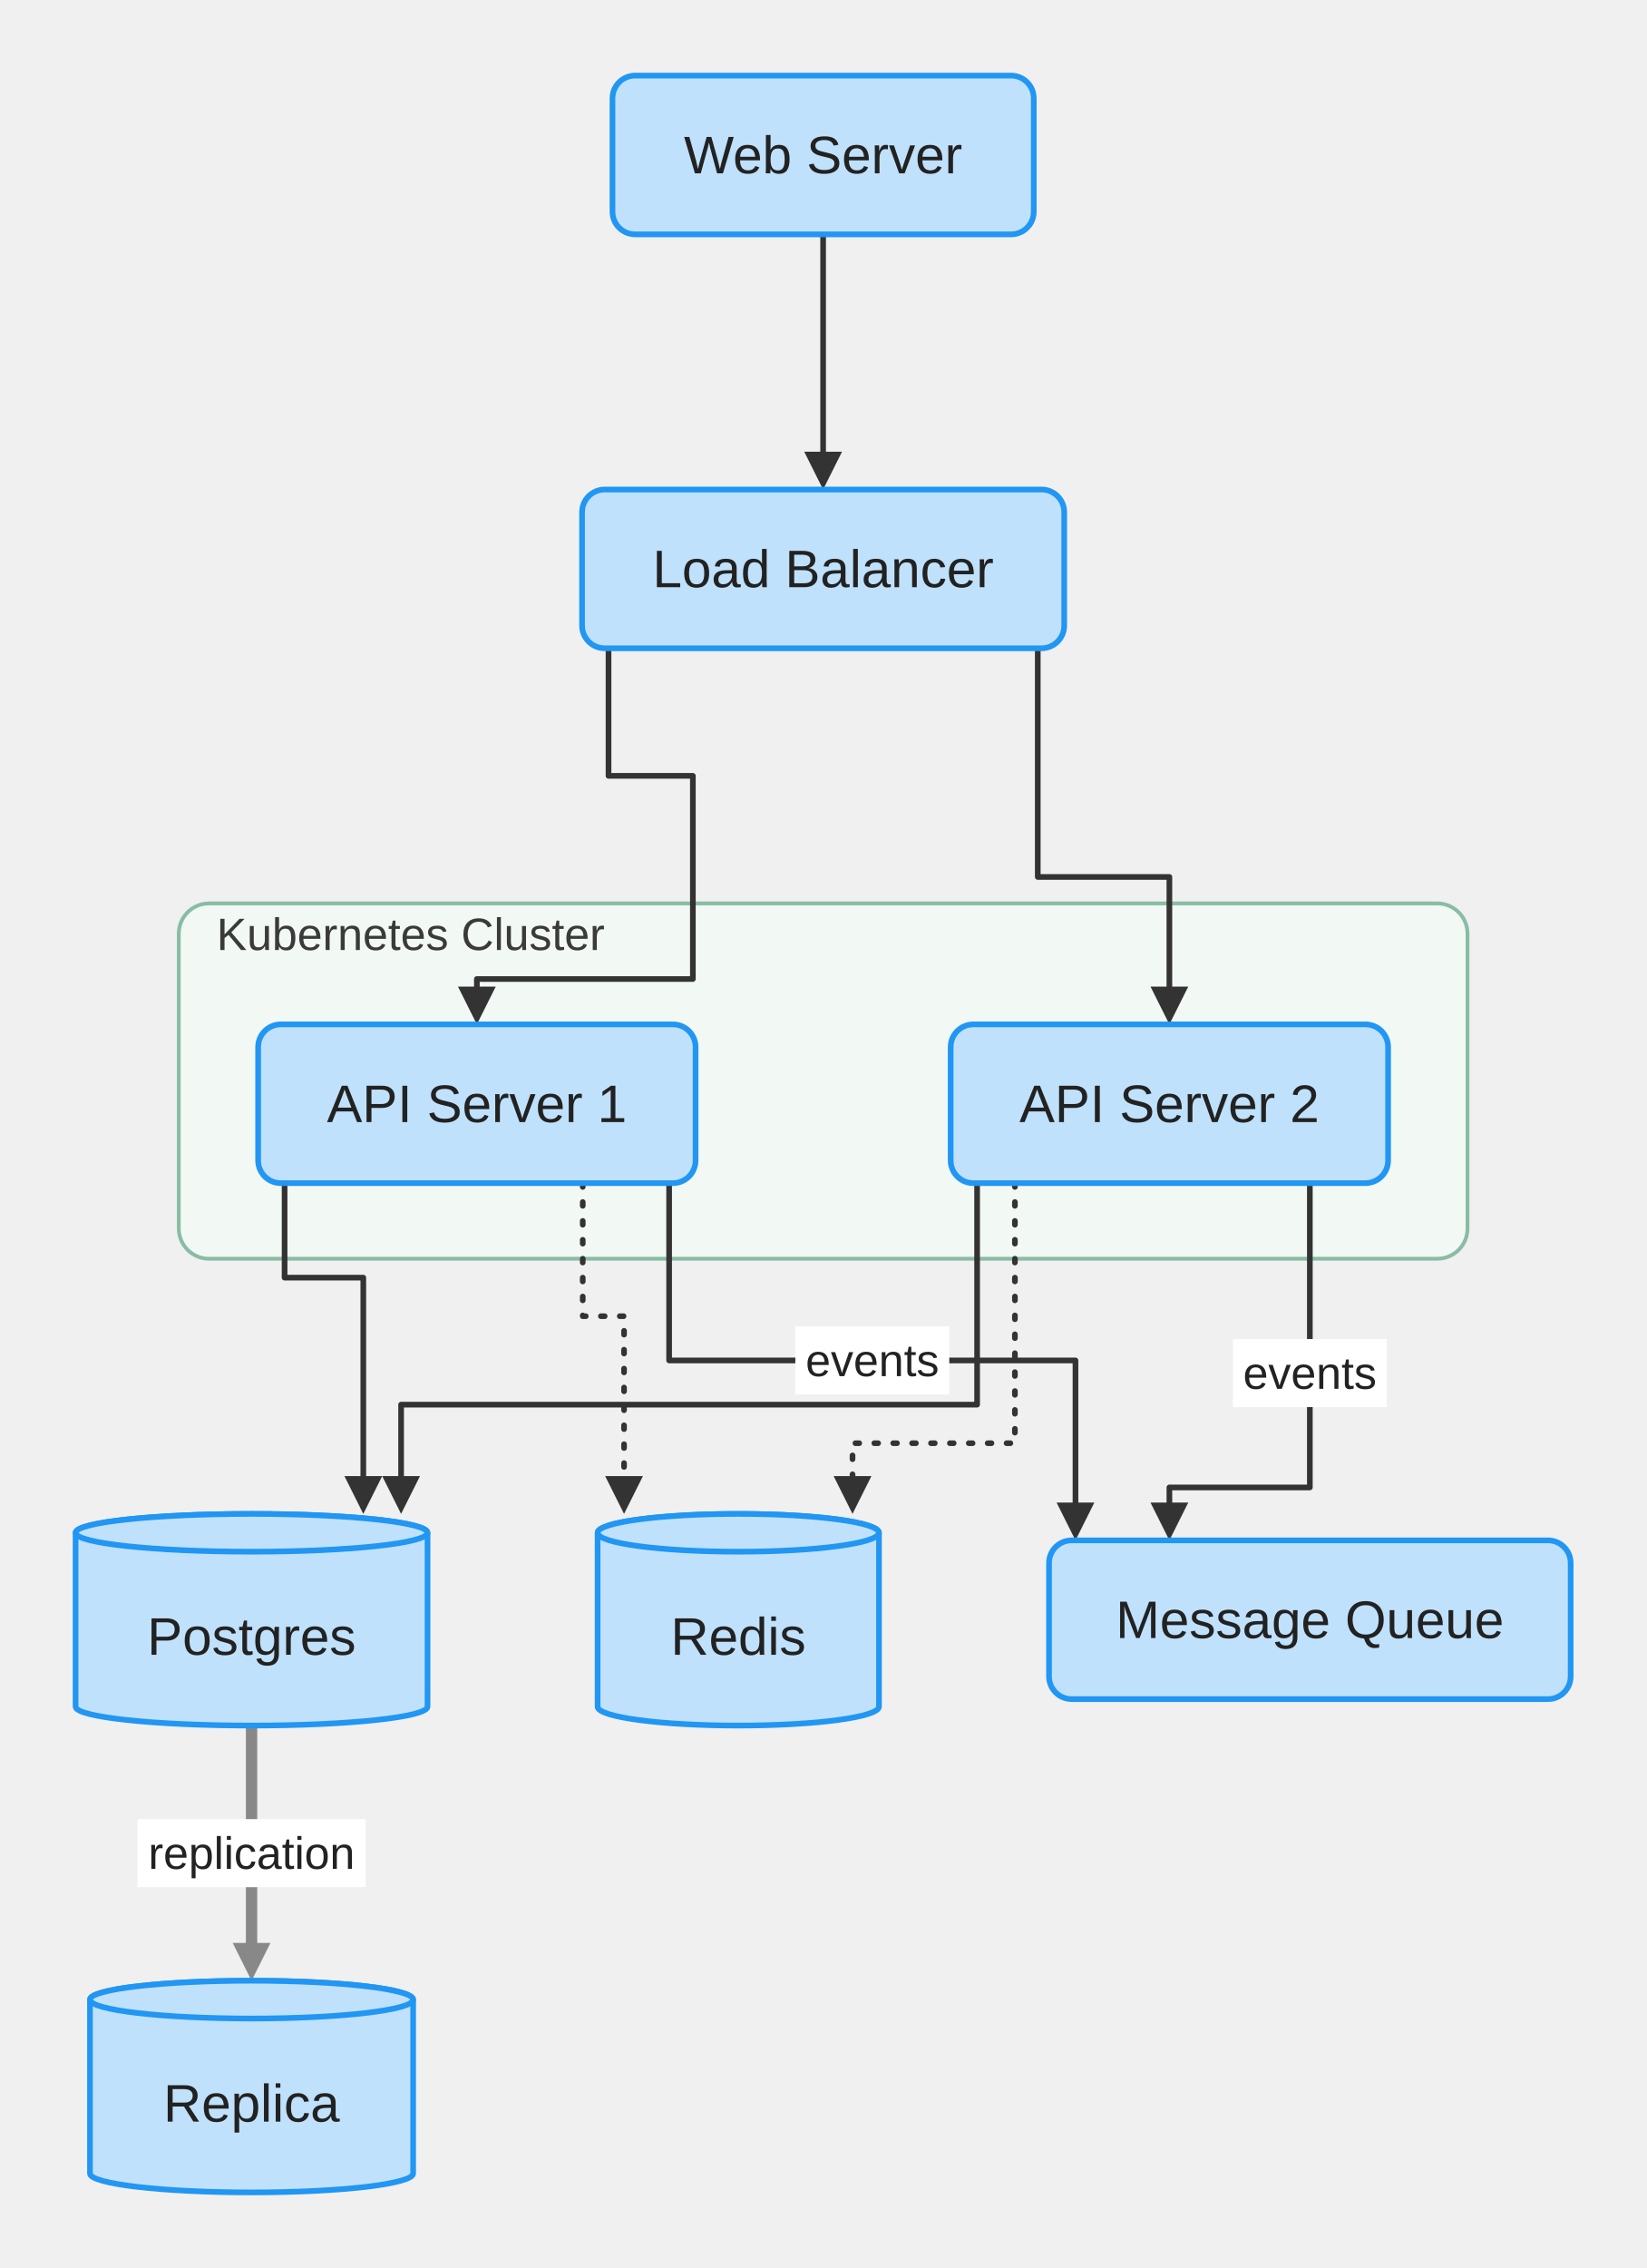
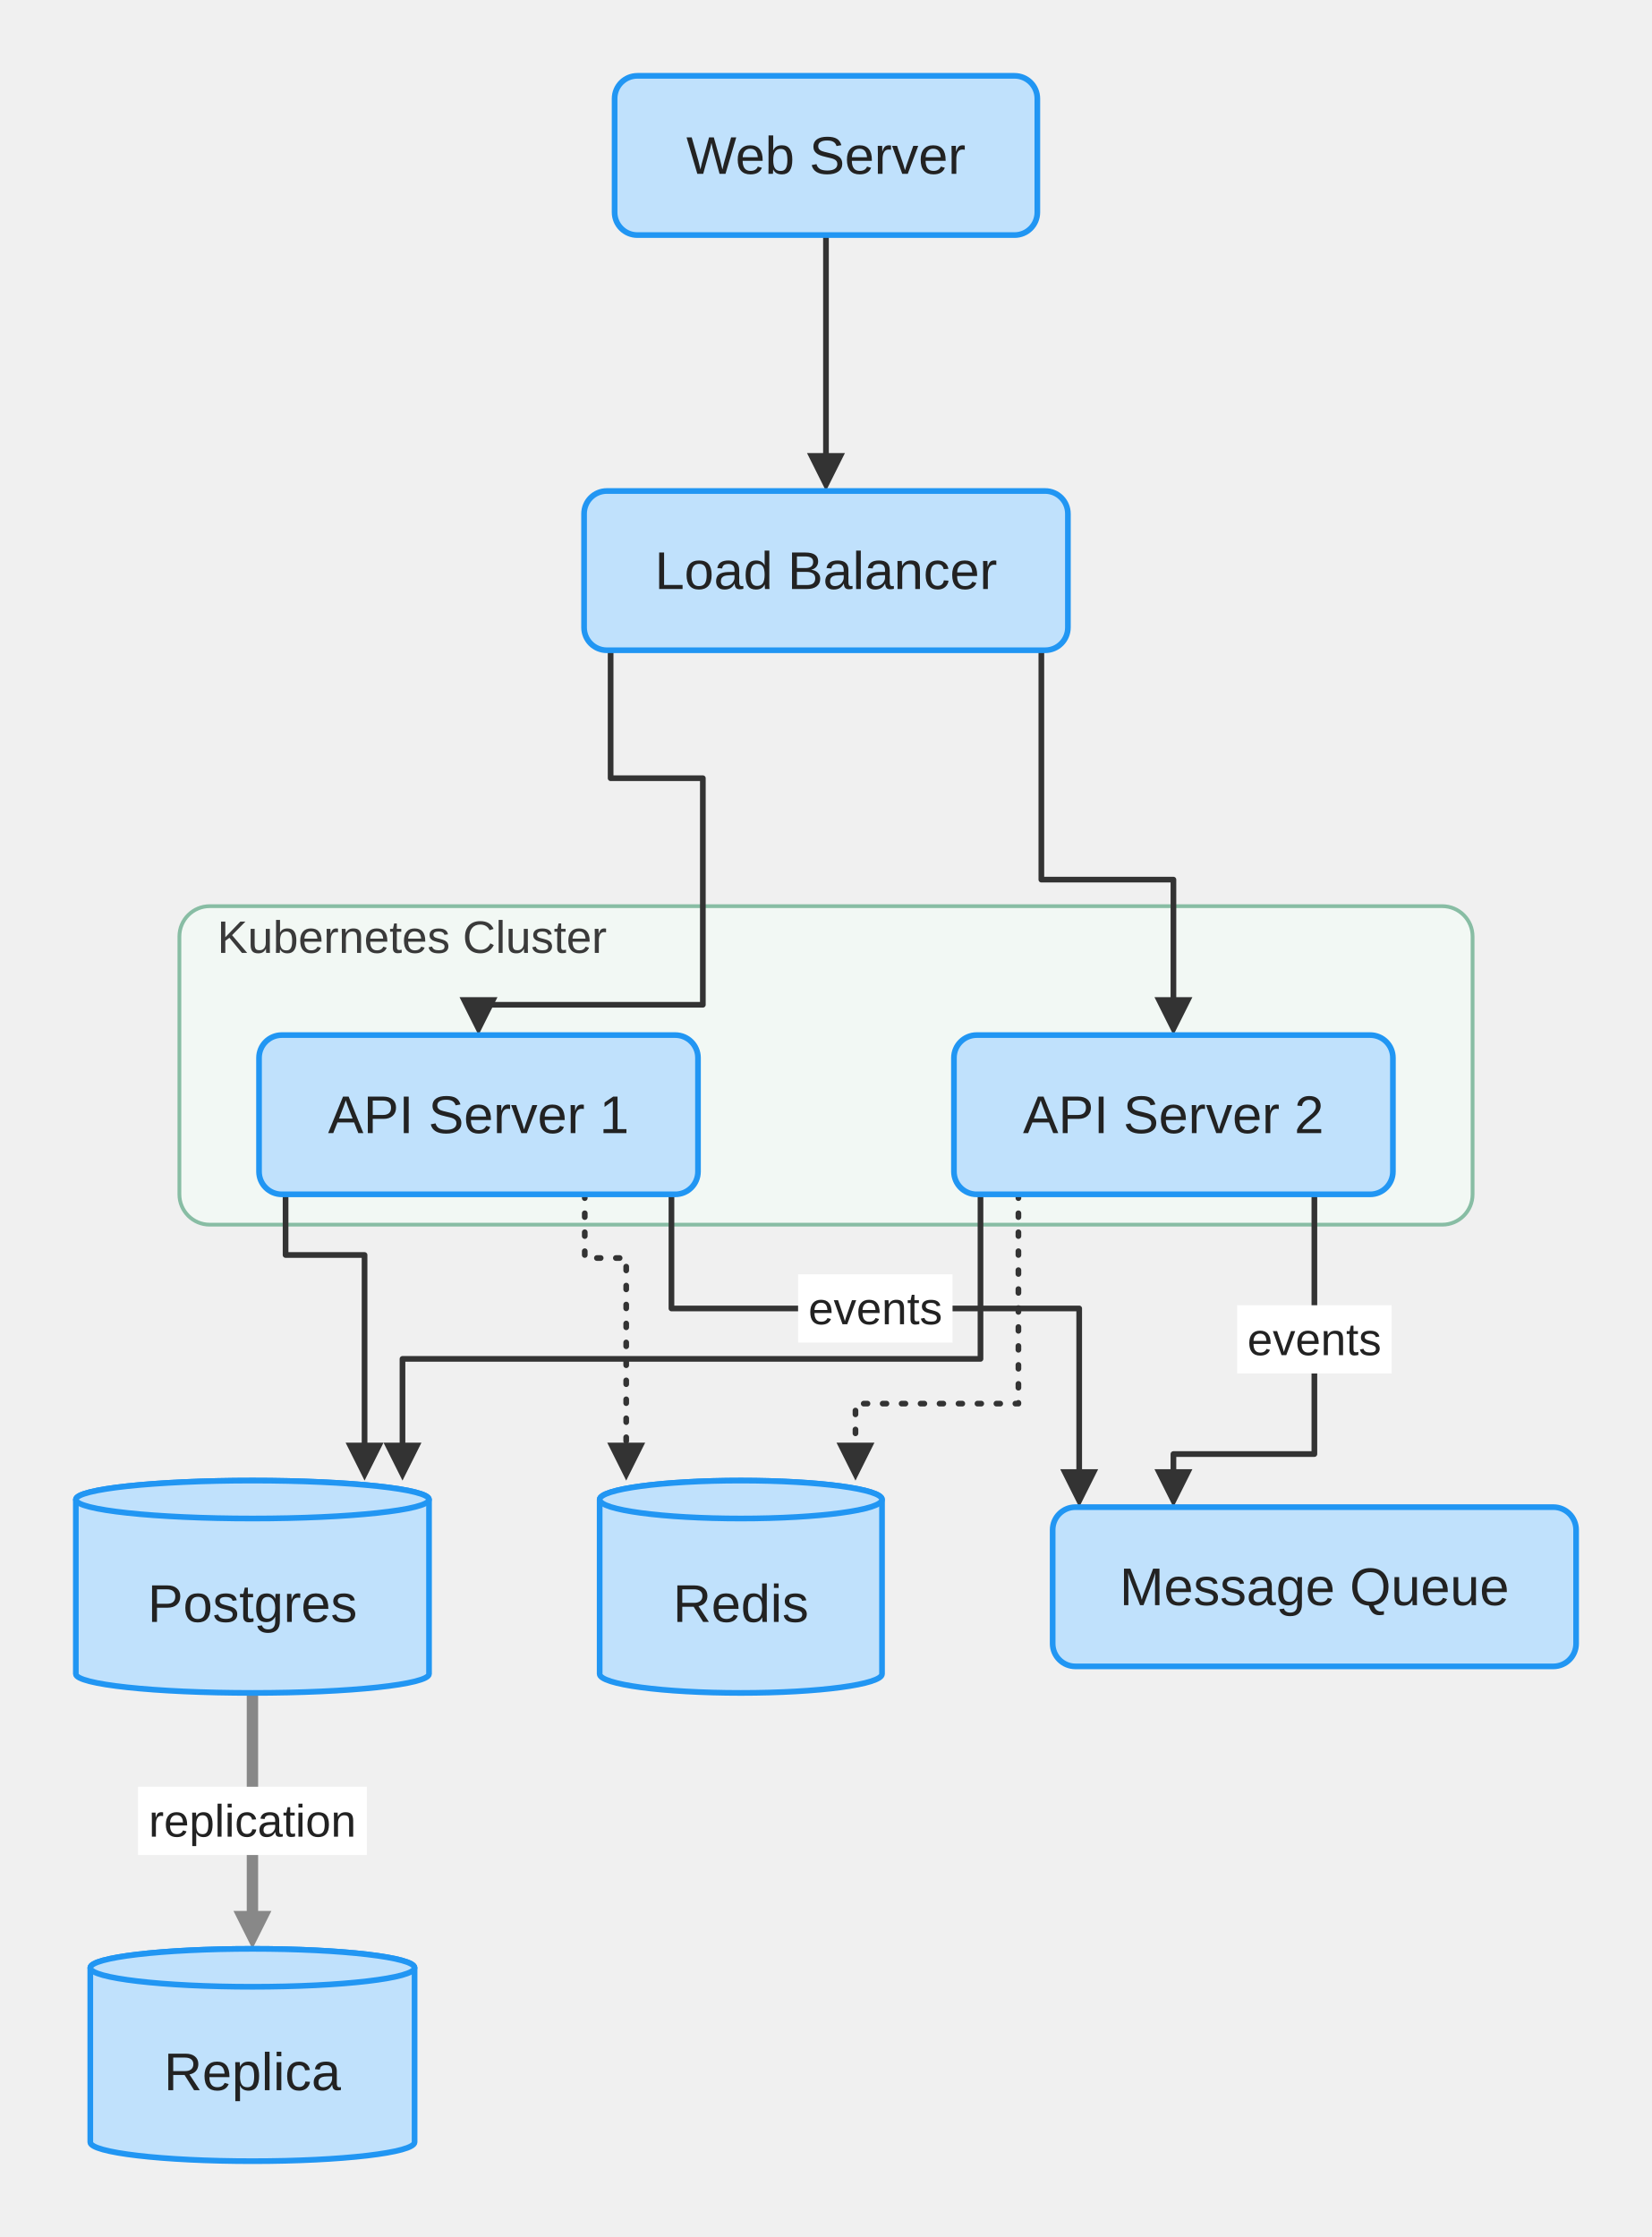
- <svg xmlns="http://www.w3.org/2000/svg" width="435.65" height="600.00" viewBox="0 0 435.65 600.00">
+ <svg xmlns="http://www.w3.org/2000/svg" width="435.65" height="590.00" viewBox="0 0 435.65 590.00">
  <defs>
    <marker id="arrow" viewBox="0 0 10 10" refX="6.00" refY="5" markerWidth="10" markerHeight="10" orient="auto" markerUnits="userSpaceOnUse">
      <path d="M0,0 L10,5 L0,10 Z" fill="#333" />
    </marker>
    <marker id="arrow-888" viewBox="0 0 10 10" refX="6.00" refY="5" markerWidth="10" markerHeight="10" orient="auto" markerUnits="userSpaceOnUse">
      <path d="M0,0 L10,5 L0,10 Z" fill="#888" />
    </marker>
  </defs>
  <g fill="none" stroke="#88BDA4" stroke-width="1" stroke-linejoin="round">
-     <rect x="47.31" y="239.00" width="341.03" height="94.00" rx="8" ry="8" fill="#f2f8f4" stroke="#88BDA4" stroke-width="1" />
+     <rect x="47.31" y="239.00" width="341.03" height="84.00" rx="8" ry="8" fill="#f2f8f4" stroke="#88BDA4" stroke-width="1" />
  </g>
  <g fill="#3a3a3a" font-family="Arial, Helvetica, Liberation Sans, DejaVu Sans, sans-serif" font-size="12.00">
    <text x="57.31" y="243.00" text-anchor="start" dominant-baseline="hanging">Kubernetes Cluster</text>
  </g>
  <g fill="none" stroke-linecap="round" stroke-linejoin="round">
    <polyline points="217.82,62.00 217.82,125.50" stroke="#333" stroke-width="1.5" marker-end="url(#arrow)" />
-     <polyline points="161.03,171.50 161.03,205.25 183.35,205.25 183.35,239.00 183.35,259.00 126.19,259.00 126.19,267.00" stroke="#333" stroke-width="1.5" marker-end="url(#arrow)" />
-     <polyline points="274.62,171.50 274.62,232.00 309.45,232.00 309.45,239.00 309.45,267.00" stroke="#333" stroke-width="1.5" marker-end="url(#arrow)" />
-     <polyline points="75.31,313.00 75.31,333.00 75.31,338.00 96.14,338.00 96.14,396.50" stroke="#333" stroke-width="1.5" marker-end="url(#arrow)" />
-     <polyline points="258.57,313.00 258.57,333.00 258.57,371.60 106.14,371.60 106.14,396.50" stroke="#333" stroke-width="1.5" marker-end="url(#arrow)" />
-     <polyline points="154.21,313.00 154.21,333.00 154.21,348.20 165.14,348.20 165.14,396.50" stroke="#333" stroke-width="1.5" stroke-dasharray="1 4" marker-end="url(#arrow)" />
-     <polyline points="268.57,313.00 268.57,333.00 268.57,381.80 225.60,381.80 225.60,396.50" stroke="#333" stroke-width="1.5" stroke-dasharray="1 4" marker-end="url(#arrow)" />
-     <polyline points="177.07,313.00 177.07,333.00 177.07,359.90 284.60,359.90 284.60,403.50" stroke="#333" stroke-width="1.5" marker-end="url(#arrow)" />
-     <polyline points="346.62,313.00 346.62,333.00 346.62,393.50 309.45,393.50 309.45,403.50" stroke="#333" stroke-width="1.5" marker-end="url(#arrow)" />
-     <polyline points="66.57,456.50 66.57,520.00" stroke="#888" stroke-width="3" marker-end="url(#arrow-888)" />
+     <polyline points="161.03,171.50 161.03,205.25 185.35,205.25 185.35,239.00 185.35,265.00 126.19,265.00 126.19,269.00" stroke="#333" stroke-width="1.5" marker-end="url(#arrow)" />
+     <polyline points="274.62,171.50 274.62,232.00 309.45,232.00 309.45,239.00 309.45,269.00" stroke="#333" stroke-width="1.5" marker-end="url(#arrow)" />
+     <polyline points="75.31,315.00 75.31,323.00 75.31,331.00 96.14,331.00 96.14,386.50" stroke="#333" stroke-width="1.5" marker-end="url(#arrow)" />
+     <polyline points="258.57,315.00 258.57,323.00 258.57,358.40 106.14,358.40 106.14,386.50" stroke="#333" stroke-width="1.5" marker-end="url(#arrow)" />
+     <polyline points="154.21,315.00 154.21,323.00 154.21,331.80 165.14,331.80 165.14,386.50" stroke="#333" stroke-width="1.5" stroke-dasharray="1 4" marker-end="url(#arrow)" />
+     <polyline points="268.57,315.00 268.57,323.00 268.57,370.20 225.60,370.20 225.60,386.50" stroke="#333" stroke-width="1.5" stroke-dasharray="1 4" marker-end="url(#arrow)" />
+     <polyline points="177.07,315.00 177.07,323.00 177.07,345.10 284.60,345.10 284.60,393.50" stroke="#333" stroke-width="1.5" marker-end="url(#arrow)" />
+     <polyline points="346.62,315.00 346.62,323.00 346.62,383.50 309.45,383.50 309.45,393.50" stroke="#333" stroke-width="1.5" marker-end="url(#arrow)" />
+     <polyline points="66.57,446.50 66.57,510.00" stroke="#888" stroke-width="3" marker-end="url(#arrow-888)" />
  </g>
  <g fill="#fff" stroke="none">
-     <rect x="210.47" y="350.90" width="40.73" height="18.00" />
-     <rect x="326.26" y="354.25" width="40.73" height="18.00" />
-     <rect x="36.39" y="481.25" width="60.36" height="18.00" />
+     <rect x="210.47" y="336.10" width="40.73" height="18.00" />
+     <rect x="326.26" y="344.25" width="40.73" height="18.00" />
+     <rect x="36.39" y="471.25" width="60.36" height="18.00" />
  </g>
  <g fill="#222" font-family="Arial, Helvetica, Liberation Sans, DejaVu Sans, sans-serif" font-size="12.00" text-anchor="middle" dominant-baseline="central">
-     <text x="230.84" y="359.90">events</text>
-     <text x="346.62" y="363.25">events</text>
-     <text x="66.57" y="490.25">replication</text>
+     <text x="230.84" y="345.10">events</text>
+     <text x="346.62" y="353.25">events</text>
+     <text x="66.57" y="480.25">replication</text>
  </g>
  <g>
    <rect x="162.08" y="20.00" width="111.48" height="42.00" rx="6" ry="6" fill="#c0e1fc" stroke="#2196F3" stroke-width="1.5" />
    <text x="217.82" y="41.00" font-family="Arial, Helvetica, Liberation Sans, DejaVu Sans, sans-serif" font-size="14" fill="#222" text-anchor="middle" dominant-baseline="central">Web Server</text>
    <rect x="154.03" y="129.50" width="127.59" height="42.00" rx="6" ry="6" fill="#c0e1fc" stroke="#2196F3" stroke-width="1.5" />
    <text x="217.82" y="150.50" font-family="Arial, Helvetica, Liberation Sans, DejaVu Sans, sans-serif" font-size="14" fill="#222" text-anchor="middle" dominant-baseline="central">Load Balancer</text>
-     <rect x="68.31" y="271.00" width="115.76" height="42.00" rx="6" ry="6" fill="#c0e1fc" stroke="#2196F3" stroke-width="1.5" />
-     <text x="126.19" y="292.00" font-family="Arial, Helvetica, Liberation Sans, DejaVu Sans, sans-serif" font-size="14" fill="#222" text-anchor="middle" dominant-baseline="central">API Server 1</text>
-     <rect x="251.57" y="271.00" width="115.76" height="42.00" rx="6" ry="6" fill="#c0e1fc" stroke="#2196F3" stroke-width="1.5" />
-     <text x="309.45" y="292.00" font-family="Arial, Helvetica, Liberation Sans, DejaVu Sans, sans-serif" font-size="14" fill="#222" text-anchor="middle" dominant-baseline="central">API Server 2</text>
-     <path d="M20.00,405.50 L20.00,451.50 A46.57,5.00 0 0 0 113.14,451.50 L113.14,405.50 A46.57,5.00 0 0 0 20.00,405.50 Z" fill="#c0e1fc" stroke="#2196F3" stroke-width="1.5" />
-     <ellipse cx="66.57" cy="405.50" rx="46.57" ry="5.00" fill="#c0e1fc" stroke="#2196F3" stroke-width="1.5" />
-     <text x="66.57" y="432.92" font-family="Arial, Helvetica, Liberation Sans, DejaVu Sans, sans-serif" font-size="14" fill="#222" text-anchor="middle" dominant-baseline="central">Postgres</text>
-     <path d="M158.14,405.50 L158.14,451.50 A37.23,5.00 0 0 0 232.60,451.50 L232.60,405.50 A37.23,5.00 0 0 0 158.14,405.50 Z" fill="#c0e1fc" stroke="#2196F3" stroke-width="1.5" />
-     <ellipse cx="195.37" cy="405.50" rx="37.23" ry="5.00" fill="#c0e1fc" stroke="#2196F3" stroke-width="1.5" />
-     <text x="195.37" y="432.92" font-family="Arial, Helvetica, Liberation Sans, DejaVu Sans, sans-serif" font-size="14" fill="#222" text-anchor="middle" dominant-baseline="central">Redis</text>
-     <rect x="277.60" y="407.50" width="138.04" height="42.00" rx="6" ry="6" fill="#c0e1fc" stroke="#2196F3" stroke-width="1.5" />
-     <text x="346.62" y="428.50" font-family="Arial, Helvetica, Liberation Sans, DejaVu Sans, sans-serif" font-size="14" fill="#222" text-anchor="middle" dominant-baseline="central">Message Queue</text>
-     <path d="M23.81,529.00 L23.81,575.00 A42.76,5.00 0 0 0 109.33,575.00 L109.33,529.00 A42.76,5.00 0 0 0 23.81,529.00 Z" fill="#c0e1fc" stroke="#2196F3" stroke-width="1.5" />
-     <ellipse cx="66.57" cy="529.00" rx="42.76" ry="5.00" fill="#c0e1fc" stroke="#2196F3" stroke-width="1.5" />
-     <text x="66.57" y="556.42" font-family="Arial, Helvetica, Liberation Sans, DejaVu Sans, sans-serif" font-size="14" fill="#222" text-anchor="middle" dominant-baseline="central">Replica</text>
+     <rect x="68.31" y="273.00" width="115.76" height="42.00" rx="6" ry="6" fill="#c0e1fc" stroke="#2196F3" stroke-width="1.5" />
+     <text x="126.19" y="294.00" font-family="Arial, Helvetica, Liberation Sans, DejaVu Sans, sans-serif" font-size="14" fill="#222" text-anchor="middle" dominant-baseline="central">API Server 1</text>
+     <rect x="251.57" y="273.00" width="115.76" height="42.00" rx="6" ry="6" fill="#c0e1fc" stroke="#2196F3" stroke-width="1.5" />
+     <text x="309.45" y="294.00" font-family="Arial, Helvetica, Liberation Sans, DejaVu Sans, sans-serif" font-size="14" fill="#222" text-anchor="middle" dominant-baseline="central">API Server 2</text>
+     <path d="M20.00,395.50 L20.00,441.50 A46.57,5.00 0 0 0 113.14,441.50 L113.14,395.50 A46.57,5.00 0 0 0 20.00,395.50 Z" fill="#c0e1fc" stroke="#2196F3" stroke-width="1.5" />
+     <ellipse cx="66.57" cy="395.50" rx="46.57" ry="5.00" fill="#c0e1fc" stroke="#2196F3" stroke-width="1.5" />
+     <text x="66.57" y="422.92" font-family="Arial, Helvetica, Liberation Sans, DejaVu Sans, sans-serif" font-size="14" fill="#222" text-anchor="middle" dominant-baseline="central">Postgres</text>
+     <path d="M158.14,395.50 L158.14,441.50 A37.23,5.00 0 0 0 232.60,441.50 L232.60,395.50 A37.23,5.00 0 0 0 158.14,395.50 Z" fill="#c0e1fc" stroke="#2196F3" stroke-width="1.5" />
+     <ellipse cx="195.37" cy="395.50" rx="37.23" ry="5.00" fill="#c0e1fc" stroke="#2196F3" stroke-width="1.5" />
+     <text x="195.37" y="422.92" font-family="Arial, Helvetica, Liberation Sans, DejaVu Sans, sans-serif" font-size="14" fill="#222" text-anchor="middle" dominant-baseline="central">Redis</text>
+     <rect x="277.60" y="397.50" width="138.04" height="42.00" rx="6" ry="6" fill="#c0e1fc" stroke="#2196F3" stroke-width="1.5" />
+     <text x="346.62" y="418.50" font-family="Arial, Helvetica, Liberation Sans, DejaVu Sans, sans-serif" font-size="14" fill="#222" text-anchor="middle" dominant-baseline="central">Message Queue</text>
+     <path d="M23.81,519.00 L23.81,565.00 A42.76,5.00 0 0 0 109.33,565.00 L109.33,519.00 A42.76,5.00 0 0 0 23.81,519.00 Z" fill="#c0e1fc" stroke="#2196F3" stroke-width="1.5" />
+     <ellipse cx="66.57" cy="519.00" rx="42.76" ry="5.00" fill="#c0e1fc" stroke="#2196F3" stroke-width="1.5" />
+     <text x="66.57" y="546.42" font-family="Arial, Helvetica, Liberation Sans, DejaVu Sans, sans-serif" font-size="14" fill="#222" text-anchor="middle" dominant-baseline="central">Replica</text>
  </g>
</svg>
